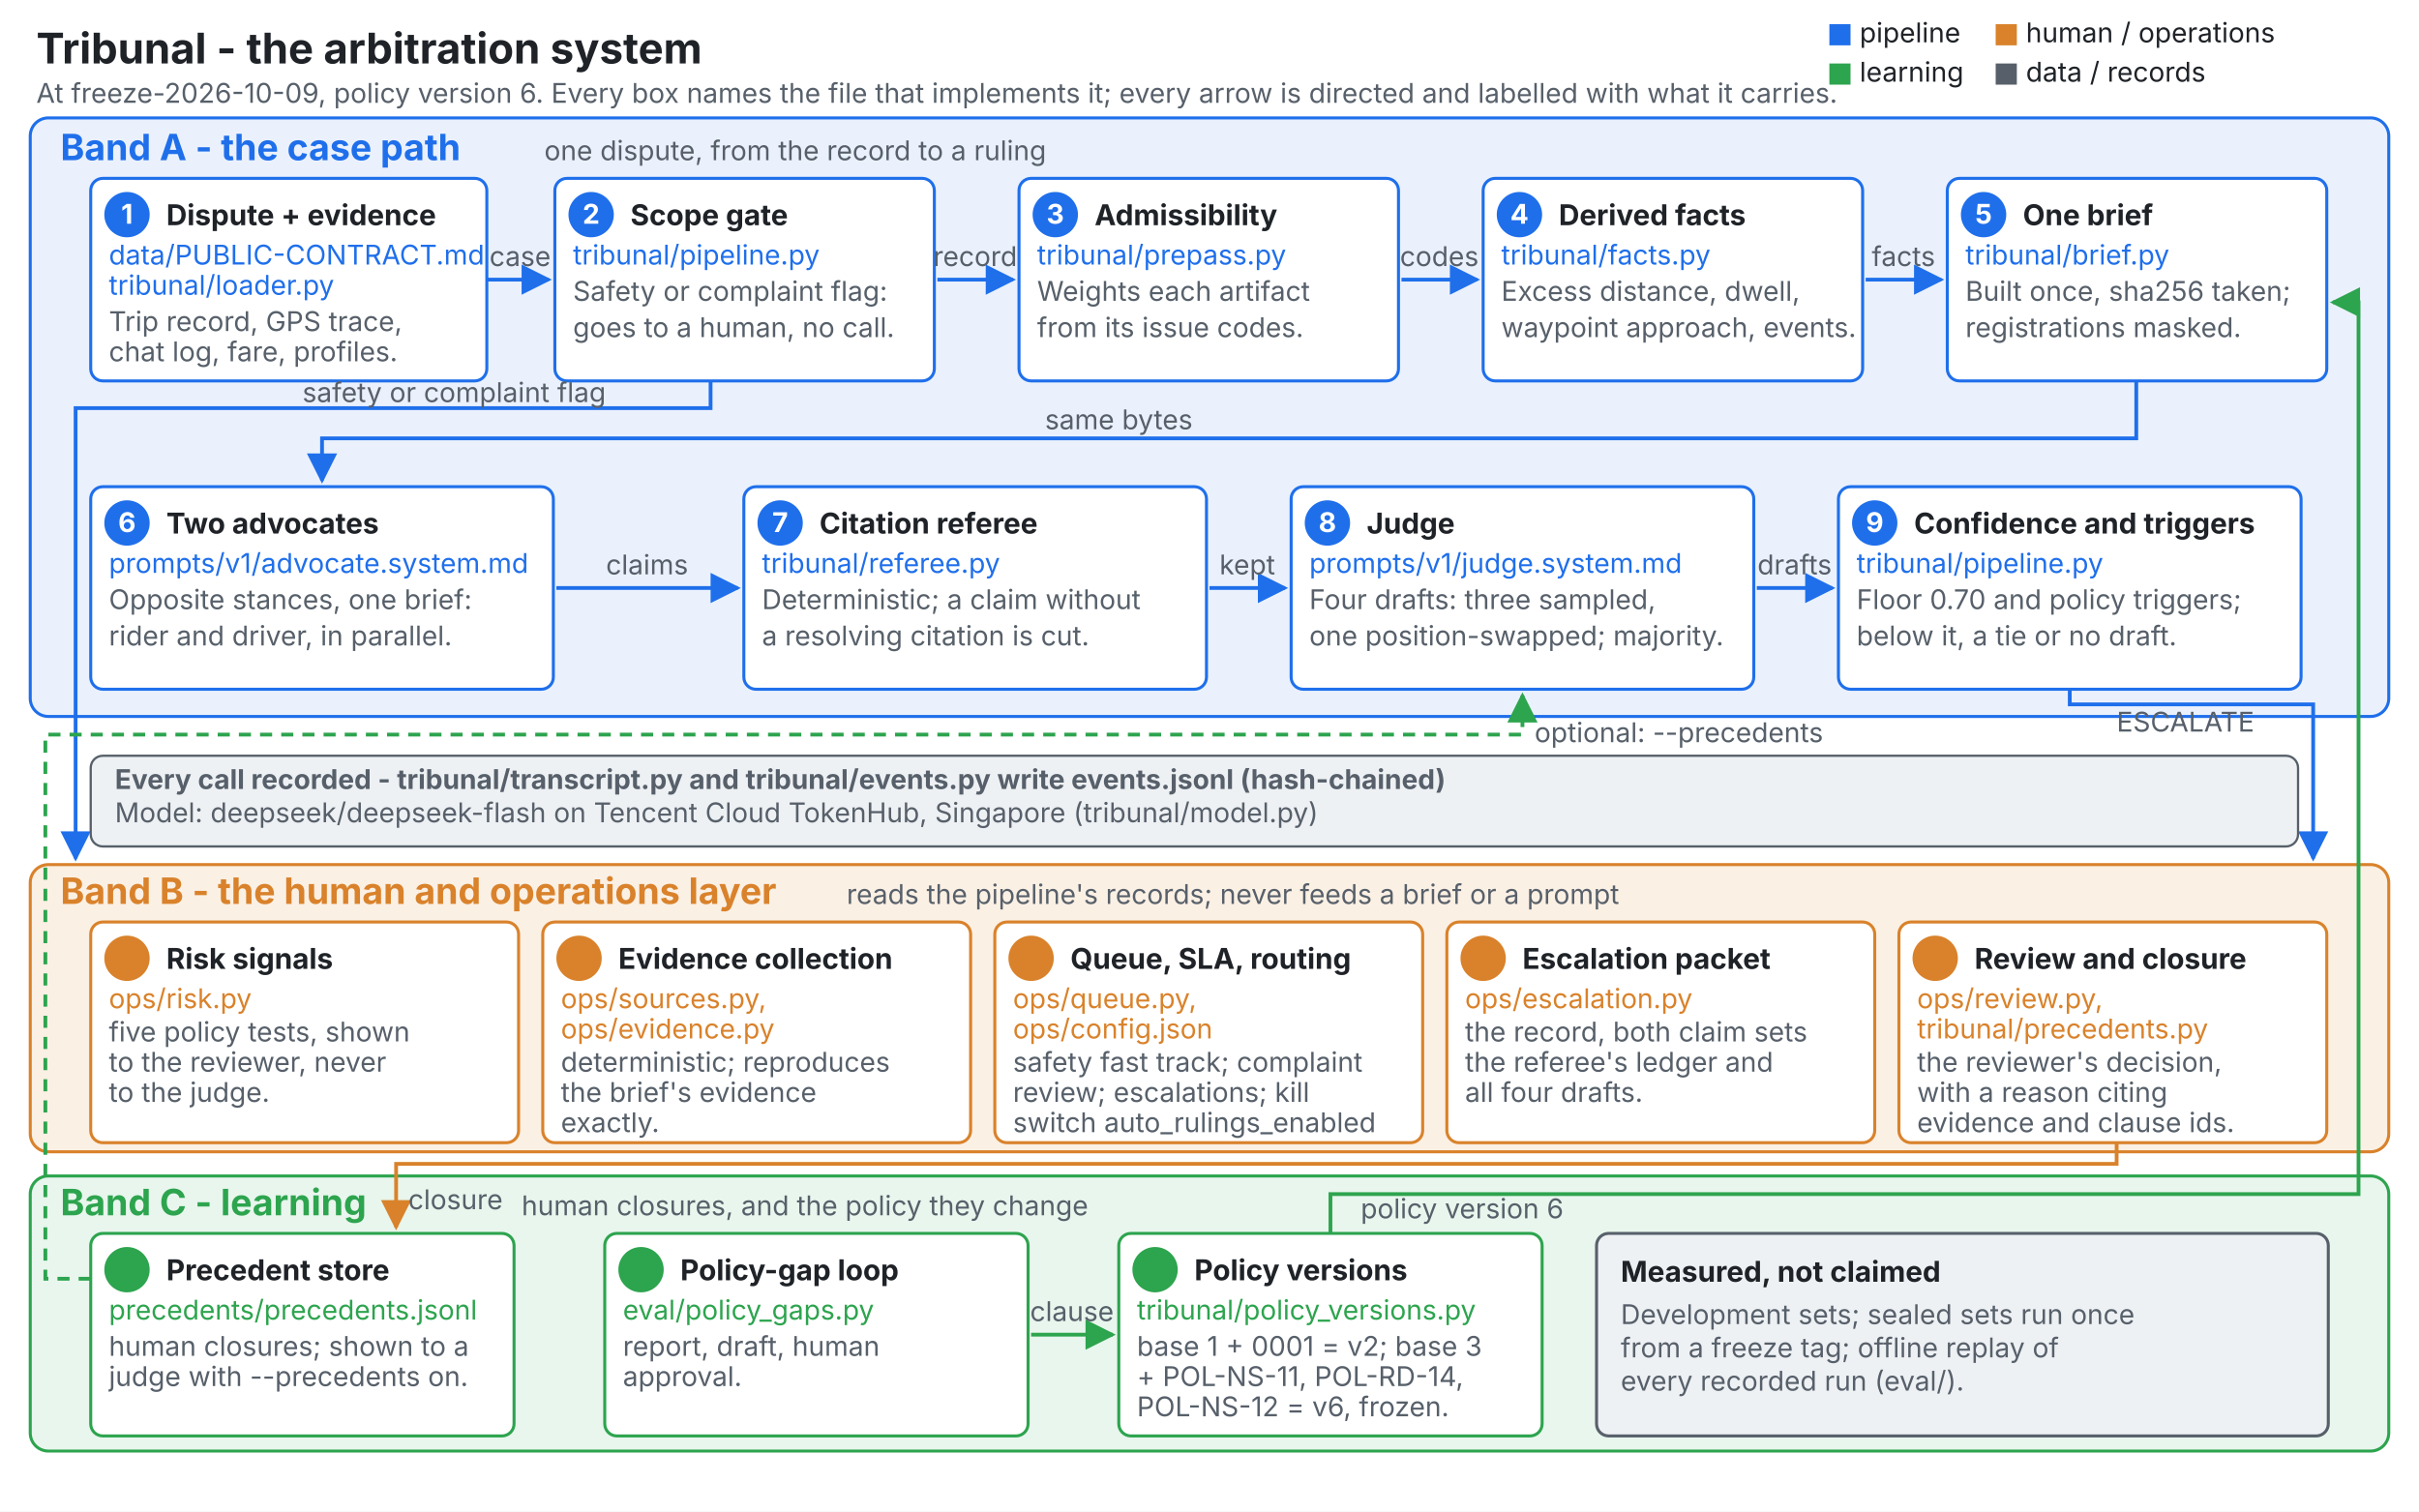
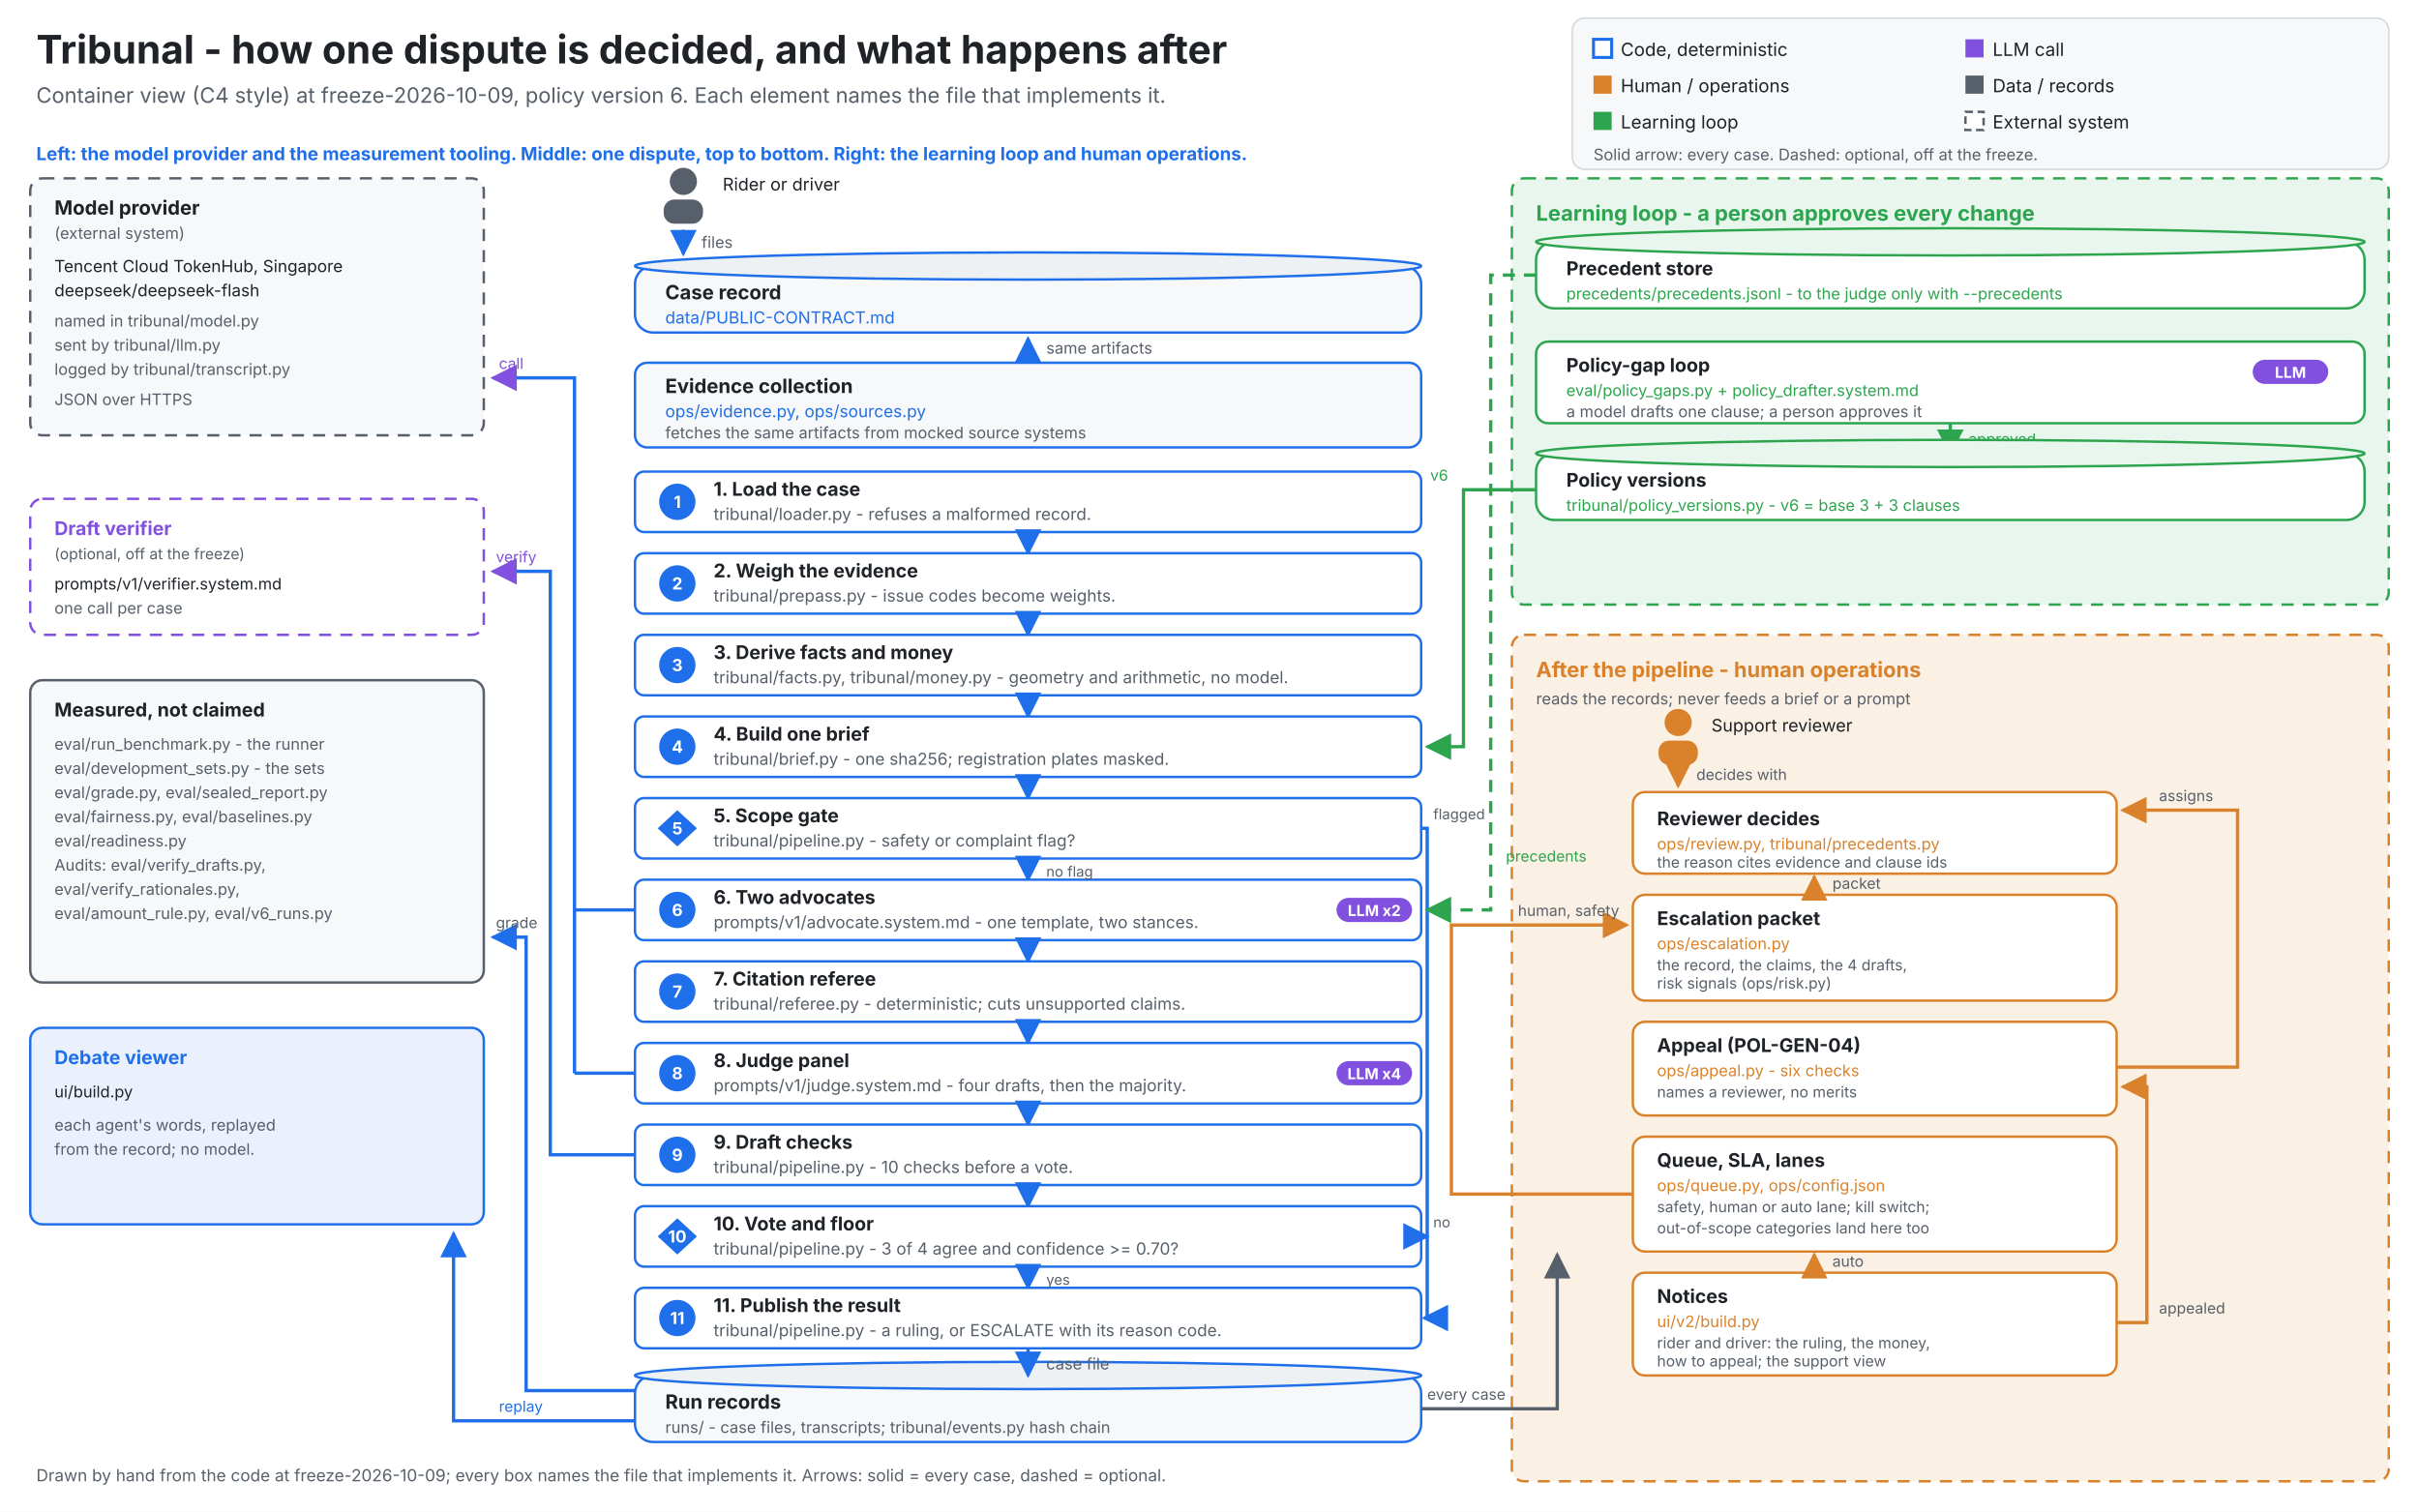
<svg xmlns="http://www.w3.org/2000/svg" viewBox="0 0 1600 1000" width="1600" height="1000" font-family="Inter, Helvetica, Arial, sans-serif">
  <defs>
    <marker id="arrowBlue" viewBox="0 0 10 10" refX="9" refY="5" markerWidth="8" markerHeight="8" orient="auto">
      <path d="M0,0 L10,5 L0,10 Z" fill="#1f6feb" />
    </marker>
+     <marker id="arrowPurple" viewBox="0 0 10 10" refX="9" refY="5" markerWidth="8" markerHeight="8" orient="auto">
+       <path d="M0,0 L10,5 L0,10 Z" fill="#8250df" />
+     </marker>
    <marker id="arrowOrange" viewBox="0 0 10 10" refX="9" refY="5" markerWidth="8" markerHeight="8" orient="auto">
      <path d="M0,0 L10,5 L0,10 Z" fill="#d9822b" />
    </marker>
    <marker id="arrowGreen" viewBox="0 0 10 10" refX="9" refY="5" markerWidth="8" markerHeight="8" orient="auto">
      <path d="M0,0 L10,5 L0,10 Z" fill="#2da44e" />
    </marker>
    <marker id="arrowGrey" viewBox="0 0 10 10" refX="9" refY="5" markerWidth="8" markerHeight="8" orient="auto">
      <path d="M0,0 L10,5 L0,10 Z" fill="#57606a" />
    </marker>
  </defs>
  <rect x="0" y="0" width="1600" height="1000" fill="#ffffff" />
-   <text x="24" y="42" font-size="28" font-weight="bold" fill="#1f2328">Tribunal - the arbitration system</text>
-   <text x="24" y="68" font-size="18" fill="#57606a">At freeze-2026-10-09, policy version 6. Every box names the file that implements it; every arrow is directed and labelled with what it carries.</text>
-   <rect x="1210" y="16" width="14" height="14" fill="#1f6feb" />
-   <text x="1230" y="28" font-size="18" fill="#1f2328">pipeline</text>
-   <rect x="1320" y="16" width="14" height="14" fill="#d9822b" />
-   <text x="1340" y="28" font-size="18" fill="#1f2328">human / operations</text>
-   <rect x="1210" y="42" width="14" height="14" fill="#2da44e" />
-   <text x="1230" y="54" font-size="18" fill="#1f2328">learning</text>
-   <rect x="1320" y="42" width="14" height="14" fill="#57606a" />
-   <text x="1340" y="54" font-size="18" fill="#1f2328">data / records</text>
-   <rect x="20" y="78" width="1560" height="396" rx="12" fill="#eaf1fc" stroke="#1f6feb" stroke-width="2" />
-   <text x="40" y="106" font-size="24" font-weight="bold" fill="#1f6feb">Band A - the case path</text>
-   <text x="360" y="106" font-size="18" fill="#57606a">one dispute, from the record to a ruling</text>
-   <rect x="60" y="118" width="262" height="134" rx="8" fill="#ffffff" stroke="#1f6feb" stroke-width="2" />
-   <circle cx="84" cy="142" r="15" fill="#1f6feb" />
-   <text x="84" y="148" font-size="18" font-weight="bold" fill="#ffffff" text-anchor="middle">1</text>
-   <text x="110" y="149" font-size="19" font-weight="bold" fill="#1f2328">Dispute + evidence</text>
-   <text x="72" y="175" font-size="18" fill="#1f6feb">data/PUBLIC-CONTRACT.md</text>
-   <text x="72" y="195" font-size="18" fill="#1f6feb">tribunal/loader.py</text>
-   <text x="72" y="219" font-size="18" fill="#57606a">Trip record, GPS trace,</text>
-   <text x="72" y="239" font-size="18" fill="#57606a">chat log, fare, profiles.</text>
-   <rect x="367" y="118" width="251" height="134" rx="8" fill="#ffffff" stroke="#1f6feb" stroke-width="2" />
-   <circle cx="391" cy="142" r="15" fill="#1f6feb" />
-   <text x="391" y="148" font-size="18" font-weight="bold" fill="#ffffff" text-anchor="middle">2</text>
-   <text x="417" y="149" font-size="19" font-weight="bold" fill="#1f2328">Scope gate</text>
-   <text x="379" y="175" font-size="18" fill="#1f6feb">tribunal/pipeline.py</text>
-   <text x="379" y="199" font-size="18" fill="#57606a">Safety or complaint flag:</text>
-   <text x="379" y="223" font-size="18" fill="#57606a">goes to a human, no call.</text>
-   <rect x="674" y="118" width="251" height="134" rx="8" fill="#ffffff" stroke="#1f6feb" stroke-width="2" />
-   <circle cx="698" cy="142" r="15" fill="#1f6feb" />
-   <text x="698" y="148" font-size="18" font-weight="bold" fill="#ffffff" text-anchor="middle">3</text>
-   <text x="724" y="149" font-size="19" font-weight="bold" fill="#1f2328">Admissibility</text>
-   <text x="686" y="175" font-size="18" fill="#1f6feb">tribunal/prepass.py</text>
-   <text x="686" y="199" font-size="18" fill="#57606a">Weights each artifact</text>
-   <text x="686" y="223" font-size="18" fill="#57606a">from its issue codes.</text>
-   <rect x="981" y="118" width="251" height="134" rx="8" fill="#ffffff" stroke="#1f6feb" stroke-width="2" />
-   <circle cx="1005" cy="142" r="15" fill="#1f6feb" />
-   <text x="1005" y="148" font-size="18" font-weight="bold" fill="#ffffff" text-anchor="middle">4</text>
-   <text x="1031" y="149" font-size="19" font-weight="bold" fill="#1f2328">Derived facts</text>
-   <text x="993" y="175" font-size="18" fill="#1f6feb">tribunal/facts.py</text>
-   <text x="993" y="199" font-size="18" fill="#57606a">Excess distance, dwell,</text>
-   <text x="993" y="223" font-size="18" fill="#57606a">waypoint approach, events.</text>
-   <rect x="1288" y="118" width="251" height="134" rx="8" fill="#ffffff" stroke="#1f6feb" stroke-width="2" />
-   <circle cx="1312" cy="142" r="15" fill="#1f6feb" />
-   <text x="1312" y="148" font-size="18" font-weight="bold" fill="#ffffff" text-anchor="middle">5</text>
-   <text x="1338" y="149" font-size="19" font-weight="bold" fill="#1f2328">One brief</text>
-   <text x="1300" y="175" font-size="18" fill="#1f6feb">tribunal/brief.py</text>
-   <text x="1300" y="199" font-size="18" fill="#57606a">Built once, sha256 taken;</text>
-   <text x="1300" y="223" font-size="18" fill="#57606a">registrations masked.</text>
-   <rect x="60" y="322" width="306" height="134" rx="8" fill="#ffffff" stroke="#1f6feb" stroke-width="2" />
-   <circle cx="84" cy="346" r="15" fill="#1f6feb" />
-   <text x="84" y="352" font-size="18" font-weight="bold" fill="#ffffff" text-anchor="middle">6</text>
-   <text x="110" y="353" font-size="19" font-weight="bold" fill="#1f2328">Two advocates</text>
-   <text x="72" y="379" font-size="18" fill="#1f6feb">prompts/v1/advocate.system.md</text>
-   <text x="72" y="403" font-size="18" fill="#57606a">Opposite stances, one brief:</text>
-   <text x="72" y="427" font-size="18" fill="#57606a">rider and driver, in parallel.</text>
-   <rect x="492" y="322" width="306" height="134" rx="8" fill="#ffffff" stroke="#1f6feb" stroke-width="2" />
-   <circle cx="516" cy="346" r="15" fill="#1f6feb" />
-   <text x="516" y="352" font-size="18" font-weight="bold" fill="#ffffff" text-anchor="middle">7</text>
-   <text x="542" y="353" font-size="19" font-weight="bold" fill="#1f2328">Citation referee</text>
-   <text x="504" y="379" font-size="18" fill="#1f6feb">tribunal/referee.py</text>
-   <text x="504" y="403" font-size="18" fill="#57606a">Deterministic; a claim without</text>
-   <text x="504" y="427" font-size="18" fill="#57606a">a resolving citation is cut.</text>
-   <rect x="854" y="322" width="306" height="134" rx="8" fill="#ffffff" stroke="#1f6feb" stroke-width="2" />
-   <circle cx="878" cy="346" r="15" fill="#1f6feb" />
-   <text x="878" y="352" font-size="18" font-weight="bold" fill="#ffffff" text-anchor="middle">8</text>
-   <text x="904" y="353" font-size="19" font-weight="bold" fill="#1f2328">Judge</text>
-   <text x="866" y="379" font-size="18" fill="#1f6feb">prompts/v1/judge.system.md</text>
-   <text x="866" y="403" font-size="18" fill="#57606a">Four drafts: three sampled,</text>
-   <text x="866" y="427" font-size="18" fill="#57606a">one position-swapped; majority.</text>
-   <rect x="1216" y="322" width="306" height="134" rx="8" fill="#ffffff" stroke="#1f6feb" stroke-width="2" />
-   <circle cx="1240" cy="346" r="15" fill="#1f6feb" />
-   <text x="1240" y="352" font-size="18" font-weight="bold" fill="#ffffff" text-anchor="middle">9</text>
-   <text x="1266" y="353" font-size="19" font-weight="bold" fill="#1f2328">Confidence and triggers</text>
-   <text x="1228" y="379" font-size="18" fill="#1f6feb">tribunal/pipeline.py</text>
-   <text x="1228" y="403" font-size="18" fill="#57606a">Floor 0.70 and policy triggers;</text>
-   <text x="1228" y="427" font-size="18" fill="#57606a">below it, a tie or no draft.</text>
-   <path d="M322,185 L363,185" fill="none" stroke="#1f6feb" stroke-width="2.5" marker-end="url(#arrowBlue)" />
-   <text x="344" y="176" font-size="18" fill="#57606a" text-anchor="middle">case</text>
-   <path d="M620,185 L670,185" fill="none" stroke="#1f6feb" stroke-width="2.5" marker-end="url(#arrowBlue)" />
-   <text x="645" y="176" font-size="18" fill="#57606a" text-anchor="middle">record</text>
-   <path d="M927,185 L977,185" fill="none" stroke="#1f6feb" stroke-width="2.5" marker-end="url(#arrowBlue)" />
-   <text x="952" y="176" font-size="18" fill="#57606a" text-anchor="middle">codes</text>
-   <path d="M1234,185 L1284,185" fill="none" stroke="#1f6feb" stroke-width="2.5" marker-end="url(#arrowBlue)" />
-   <text x="1259" y="176" font-size="18" fill="#57606a" text-anchor="middle">facts</text>
-   <path d="M368,389 L488,389" fill="none" stroke="#1f6feb" stroke-width="2.5" marker-end="url(#arrowBlue)" />
-   <text x="428" y="380" font-size="18" fill="#57606a" text-anchor="middle">claims</text>
-   <path d="M800,389 L850,389" fill="none" stroke="#1f6feb" stroke-width="2.5" marker-end="url(#arrowBlue)" />
-   <text x="825" y="380" font-size="18" fill="#57606a" text-anchor="middle">kept</text>
-   <path d="M1162,389 L1212,389" fill="none" stroke="#1f6feb" stroke-width="2.5" marker-end="url(#arrowBlue)" />
-   <text x="1187" y="380" font-size="18" fill="#57606a" text-anchor="middle">drafts</text>
-   <path d="M1413,252 L1413,290 L213,290 L213,318" fill="none" stroke="#1f6feb" stroke-width="2.5" marker-end="url(#arrowBlue)" />
-   <text x="740" y="284" font-size="18" fill="#57606a" text-anchor="middle">same bytes</text>
-   <path d="M470,252 L470,270 L50,270 L50,568" fill="none" stroke="#1f6feb" stroke-width="2.5" marker-end="url(#arrowBlue)" />
-   <text x="200" y="266" font-size="18" fill="#57606a">safety or complaint flag</text>
-   <path d="M1369,456 L1369,466 L1530,466 L1530,568" fill="none" stroke="#1f6feb" stroke-width="2.5" marker-end="url(#arrowBlue)" />
-   <text x="1400" y="484" font-size="18" fill="#57606a">ESCALATE</text>
-   <rect x="60" y="500" width="1460" height="60" rx="8" fill="#eef1f4" stroke="#57606a" stroke-width="1.5" />
-   <text x="76" y="522" font-size="18" font-weight="bold" fill="#57606a">Every call recorded - tribunal/transcript.py and tribunal/events.py write events.jsonl (hash-chained)</text>
-   <text x="76" y="544" font-size="18" fill="#57606a">Model: deepseek/deepseek-flash on Tencent Cloud TokenHub, Singapore (tribunal/model.py)</text>
-   <rect x="20" y="572" width="1560" height="190" rx="12" fill="#fbf0e4" stroke="#d9822b" stroke-width="2" />
-   <text x="40" y="598" font-size="24" font-weight="bold" fill="#d9822b">Band B - the human and operations layer</text>
-   <text x="560" y="598" font-size="18" fill="#57606a">reads the pipeline's records; never feeds a brief or a prompt</text>
-   <rect x="60" y="610" width="283" height="146" rx="8" fill="#ffffff" stroke="#d9822b" stroke-width="2" />
-   <circle cx="84" cy="634" r="15" fill="#d9822b" />
-   <text x="110" y="641" font-size="19" font-weight="bold" fill="#1f2328">Risk signals</text>
-   <text x="72" y="667" font-size="18" fill="#d9822b">ops/risk.py</text>
-   <text x="72" y="689" font-size="18" fill="#57606a">five policy tests, shown</text>
-   <text x="72" y="709" font-size="18" fill="#57606a">to the reviewer, never</text>
-   <text x="72" y="729" font-size="18" fill="#57606a">to the judge.</text>
-   <rect x="359" y="610" width="283" height="146" rx="8" fill="#ffffff" stroke="#d9822b" stroke-width="2" />
-   <circle cx="383" cy="634" r="15" fill="#d9822b" />
-   <text x="409" y="641" font-size="19" font-weight="bold" fill="#1f2328">Evidence collection</text>
-   <text x="371" y="667" font-size="18" fill="#d9822b">ops/sources.py,</text>
-   <text x="371" y="687" font-size="18" fill="#d9822b">ops/evidence.py</text>
-   <text x="371" y="709" font-size="18" fill="#57606a">deterministic; reproduces</text>
-   <text x="371" y="729" font-size="18" fill="#57606a">the brief's evidence</text>
-   <text x="371" y="749" font-size="18" fill="#57606a">exactly.</text>
-   <rect x="658" y="610" width="283" height="146" rx="8" fill="#ffffff" stroke="#d9822b" stroke-width="2" />
-   <circle cx="682" cy="634" r="15" fill="#d9822b" />
-   <text x="708" y="641" font-size="19" font-weight="bold" fill="#1f2328">Queue, SLA, routing</text>
-   <text x="670" y="667" font-size="18" fill="#d9822b">ops/queue.py,</text>
-   <text x="670" y="687" font-size="18" fill="#d9822b">ops/config.json</text>
-   <text x="670" y="709" font-size="18" fill="#57606a">safety fast track; complaint</text>
-   <text x="670" y="729" font-size="18" fill="#57606a">review; escalations; kill</text>
-   <text x="670" y="749" font-size="18" fill="#57606a">switch auto_rulings_enabled</text>
-   <rect x="957" y="610" width="283" height="146" rx="8" fill="#ffffff" stroke="#d9822b" stroke-width="2" />
-   <circle cx="981" cy="634" r="15" fill="#d9822b" />
-   <text x="1007" y="641" font-size="19" font-weight="bold" fill="#1f2328">Escalation packet</text>
-   <text x="969" y="667" font-size="18" fill="#d9822b">ops/escalation.py</text>
-   <text x="969" y="689" font-size="18" fill="#57606a">the record, both claim sets</text>
-   <text x="969" y="709" font-size="18" fill="#57606a">the referee's ledger and</text>
-   <text x="969" y="729" font-size="18" fill="#57606a">all four drafts.</text>
-   <rect x="1256" y="610" width="283" height="146" rx="8" fill="#ffffff" stroke="#d9822b" stroke-width="2" />
-   <circle cx="1280" cy="634" r="15" fill="#d9822b" />
-   <text x="1306" y="641" font-size="19" font-weight="bold" fill="#1f2328">Review and closure</text>
-   <text x="1268" y="667" font-size="18" fill="#d9822b">ops/review.py,</text>
-   <text x="1268" y="687" font-size="18" fill="#d9822b">tribunal/precedents.py</text>
-   <text x="1268" y="709" font-size="18" fill="#57606a">the reviewer's decision,</text>
-   <text x="1268" y="729" font-size="18" fill="#57606a">with a reason citing</text>
-   <text x="1268" y="749" font-size="18" fill="#57606a">evidence and clause ids.</text>
-   <rect x="20" y="778" width="1560" height="182" rx="12" fill="#e8f6ed" stroke="#2da44e" stroke-width="2" />
-   <text x="40" y="804" font-size="24" font-weight="bold" fill="#2da44e">Band C - learning</text>
-   <text x="345" y="804" font-size="18" fill="#57606a">human closures, and the policy they change</text>
-   <rect x="60" y="816" width="280" height="134" rx="8" fill="#ffffff" stroke="#2da44e" stroke-width="2" />
-   <circle cx="84" cy="840" r="15" fill="#2da44e" />
-   <text x="110" y="847" font-size="19" font-weight="bold" fill="#1f2328">Precedent store</text>
-   <text x="72" y="873" font-size="18" fill="#2da44e">precedents/precedents.jsonl</text>
-   <text x="72" y="897" font-size="18" fill="#57606a">human closures; shown to a</text>
-   <text x="72" y="917" font-size="18" fill="#57606a">judge with --precedents on.</text>
-   <rect x="400" y="816" width="280" height="134" rx="8" fill="#ffffff" stroke="#2da44e" stroke-width="2" />
-   <circle cx="424" cy="840" r="15" fill="#2da44e" />
-   <text x="450" y="847" font-size="19" font-weight="bold" fill="#1f2328">Policy-gap loop</text>
-   <text x="412" y="873" font-size="18" fill="#2da44e">eval/policy_gaps.py</text>
-   <text x="412" y="897" font-size="18" fill="#57606a">report, draft, human</text>
-   <text x="412" y="917" font-size="18" fill="#57606a">approval.</text>
-   <rect x="740" y="816" width="280" height="134" rx="8" fill="#ffffff" stroke="#2da44e" stroke-width="2" />
-   <circle cx="764" cy="840" r="15" fill="#2da44e" />
-   <text x="790" y="847" font-size="19" font-weight="bold" fill="#1f2328">Policy versions</text>
-   <text x="752" y="873" font-size="18" fill="#2da44e">tribunal/policy_versions.py</text>
-   <text x="752" y="897" font-size="18" fill="#57606a">base 1 + 0001 = v2; base 3</text>
-   <text x="752" y="917" font-size="18" fill="#57606a">+ POL-NS-11, POL-RD-14,</text>
-   <text x="752" y="937" font-size="18" fill="#57606a">POL-NS-12 = v6, frozen.</text>
-   <path d="M682,883 L736,883" fill="none" stroke="#2da44e" stroke-width="2.5" marker-end="url(#arrowGreen)" />
-   <text x="709" y="874" font-size="18" fill="#57606a" text-anchor="middle">clause</text>
-   <path d="M1400,756 L1400,770 L262,770 L262,812" fill="none" stroke="#d9822b" stroke-width="2.5" marker-end="url(#arrowOrange)" />
-   <text x="270" y="800" font-size="18" fill="#57606a">closure</text>
-   <path d="M880,816 L880,790 L1560,790 L1560,200 L1543,200" fill="none" stroke="#2da44e" stroke-width="2.5" marker-end="url(#arrowGreen)" />
-   <text x="900" y="806" font-size="18" fill="#57606a">policy version 6</text>
-   <path d="M60,846 L30,846 L30,486 L1007,486 L1007,460" fill="none" stroke="#2da44e" stroke-width="2.5" stroke-dasharray="8 6" marker-end="url(#arrowGreen)" />
-   <text x="1015" y="491" font-size="18" fill="#57606a">optional: --precedents</text>
-   <rect x="1056" y="816" width="484" height="134" rx="8" fill="#eef1f4" stroke="#57606a" stroke-width="2" />
-   <text x="1072" y="848" font-size="19" font-weight="bold" fill="#1f2328">Measured, not claimed</text>
-   <text x="1072" y="876" font-size="18" fill="#57606a">Development sets; sealed sets run once</text>
-   <text x="1072" y="898" font-size="18" fill="#57606a">from a freeze tag; offline replay of</text>
-   <text x="1072" y="920" font-size="18" fill="#57606a">every recorded run (eval/).</text>
+   <text x="24" y="42" font-size="26" font-weight="bold" fill="#1f2328">Tribunal - how one dispute is decided, and what happens after</text>
+   <text x="24" y="68" font-size="14" fill="#57606a">Container view (C4 style) at freeze-2026-10-09, policy version 6. Each element names the file that implements it.</text>
+   <rect x="1040" y="12" width="540" height="100" rx="8" fill="#f6f8fa" stroke="#d0d7de" stroke-width="1" />
+   <rect x="1054" y="26" width="12" height="12" fill="#ffffff" stroke="#1f6feb" stroke-width="2" />
+   <text x="1072" y="37" font-size="12" fill="#1f2328">Code, deterministic</text>
+   <rect x="1300" y="26" width="12" height="12" fill="#8250df" />
+   <text x="1318" y="37" font-size="12" fill="#1f2328">LLM call</text>
+   <rect x="1054" y="50" width="12" height="12" fill="#d9822b" />
+   <text x="1072" y="61" font-size="12" fill="#1f2328">Human / operations</text>
+   <rect x="1300" y="50" width="12" height="12" fill="#57606a" />
+   <text x="1318" y="61" font-size="12" fill="#1f2328">Data / records</text>
+   <rect x="1054" y="74" width="12" height="12" fill="#2da44e" />
+   <text x="1072" y="85" font-size="12" fill="#1f2328">Learning loop</text>
+   <rect x="1300" y="74" width="12" height="12" fill="#ffffff" stroke="#57606a" stroke-width="1.6" stroke-dasharray="5 3" />
+   <text x="1318" y="85" font-size="12" fill="#1f2328">External system</text>
+   <text x="1054" y="106" font-size="10.5" fill="#57606a">Solid arrow: every case. Dashed: optional, off at the freeze.</text>
+   <text x="24" y="106" font-size="12" font-weight="bold" fill="#1f6feb">Left: the model provider and the measurement tooling. Middle: one dispute, top to bottom. Right: the learning loop and human operations.</text>
+   <circle cx="452" cy="120" r="9" fill="#57606a" />
+   <rect x="439" y="132" width="26" height="16" rx="7" fill="#57606a" />
+   <text x="478" y="126" font-size="11.5" fill="#1f2328">Rider or driver</text>
+   <path d="M452,152 L452,168" fill="none" stroke="#1f6feb" stroke-width="2.2" marker-end="url(#arrowBlue)" />
+   <text x="464" y="164" font-size="10.5" fill="#57606a">files</text>
+   <rect x="420" y="176" width="520" height="44" rx="12" fill="#f6f8fa" stroke="#1f6feb" stroke-width="1.6" />
+   <ellipse cx="680" cy="176" rx="260" ry="9" fill="#eef1f4" stroke="#1f6feb" stroke-width="1.6" />
+   <text x="440" y="198" font-size="13" font-weight="bold" fill="#1f2328">Case record</text>
+   <text x="440" y="214" font-size="11" fill="#1f6feb">data/PUBLIC-CONTRACT.md</text>
+   <rect x="420" y="240" width="520" height="56" rx="8" fill="#f6f8fa" stroke="#1f6feb" stroke-width="1.6" />
+   <text x="440" y="260" font-size="13" font-weight="bold" fill="#1f2328">Evidence collection</text>
+   <text x="440" y="276" font-size="11" fill="#1f6feb">ops/evidence.py, ops/sources.py</text>
+   <text x="440" y="290" font-size="10.5" fill="#57606a">fetches the same artifacts from mocked source systems</text>
+   <path d="M680,240 L680,224" fill="none" stroke="#1f6feb" stroke-width="2.2" marker-end="url(#arrowBlue)" />
+   <text x="692" y="234" font-size="10.5" fill="#57606a">same artifacts</text>
+   <rect x="420" y="312" width="520" height="40" rx="6" fill="#ffffff" stroke="#1f6feb" stroke-width="1.6" />
+   <circle cx="448" cy="332" r="12" fill="#1f6feb" />
+   <text x="448" y="336" font-size="11" font-weight="bold" fill="#ffffff" text-anchor="middle">1</text>
+   <text x="472" y="328" font-size="12.5" font-weight="bold" fill="#1f2328">1. Load the case</text>
+   <text x="472" y="344" font-size="11" fill="#57606a">tribunal/loader.py - refuses a malformed record.</text>
+   <path d="M680,352 L680,366" fill="none" stroke="#1f6feb" stroke-width="2.2" marker-end="url(#arrowBlue)" />
+   <rect x="420" y="366" width="520" height="40" rx="6" fill="#ffffff" stroke="#1f6feb" stroke-width="1.6" />
+   <circle cx="448" cy="386" r="12" fill="#1f6feb" />
+   <text x="448" y="390" font-size="11" font-weight="bold" fill="#ffffff" text-anchor="middle">2</text>
+   <text x="472" y="382" font-size="12.5" font-weight="bold" fill="#1f2328">2. Weigh the evidence</text>
+   <text x="472" y="398" font-size="11" fill="#57606a">tribunal/prepass.py - issue codes become weights.</text>
+   <path d="M680,406 L680,420" fill="none" stroke="#1f6feb" stroke-width="2.2" marker-end="url(#arrowBlue)" />
+   <rect x="420" y="420" width="520" height="40" rx="6" fill="#ffffff" stroke="#1f6feb" stroke-width="1.6" />
+   <circle cx="448" cy="440" r="12" fill="#1f6feb" />
+   <text x="448" y="444" font-size="11" font-weight="bold" fill="#ffffff" text-anchor="middle">3</text>
+   <text x="472" y="436" font-size="12.5" font-weight="bold" fill="#1f2328">3. Derive facts and money</text>
+   <text x="472" y="452" font-size="11" fill="#57606a">tribunal/facts.py, tribunal/money.py - geometry and arithmetic, no model.</text>
+   <path d="M680,460 L680,474" fill="none" stroke="#1f6feb" stroke-width="2.2" marker-end="url(#arrowBlue)" />
+   <rect x="420" y="474" width="520" height="40" rx="6" fill="#ffffff" stroke="#1f6feb" stroke-width="1.6" />
+   <circle cx="448" cy="494" r="12" fill="#1f6feb" />
+   <text x="448" y="498" font-size="11" font-weight="bold" fill="#ffffff" text-anchor="middle">4</text>
+   <text x="472" y="490" font-size="12.5" font-weight="bold" fill="#1f2328">4. Build one brief</text>
+   <text x="472" y="506" font-size="11" fill="#57606a">tribunal/brief.py - one sha256; registration plates masked.</text>
+   <path d="M680,514 L680,528" fill="none" stroke="#1f6feb" stroke-width="2.2" marker-end="url(#arrowBlue)" />
+   <rect x="420" y="528" width="520" height="40" rx="6" fill="#ffffff" stroke="#1f6feb" stroke-width="1.6" />
+   <polygon points="448,536 461,548 448,560 435,548" fill="#1f6feb" />
+   <text x="448" y="552" font-size="11" font-weight="bold" fill="#ffffff" text-anchor="middle">5</text>
+   <text x="472" y="544" font-size="12.5" font-weight="bold" fill="#1f2328">5. Scope gate</text>
+   <text x="472" y="560" font-size="11" fill="#57606a">tribunal/pipeline.py - safety or complaint flag?</text>
+   <path d="M680,568 L680,582" fill="none" stroke="#1f6feb" stroke-width="2.2" marker-end="url(#arrowBlue)" />
+   <rect x="420" y="582" width="520" height="40" rx="6" fill="#ffffff" stroke="#1f6feb" stroke-width="1.6" />
+   <circle cx="448" cy="602" r="12" fill="#1f6feb" />
+   <text x="448" y="606" font-size="11" font-weight="bold" fill="#ffffff" text-anchor="middle">6</text>
+   <text x="472" y="598" font-size="12.5" font-weight="bold" fill="#1f2328">6. Two advocates</text>
+   <text x="472" y="614" font-size="11" fill="#57606a">prompts/v1/advocate.system.md - one template, two stances.</text>
+   <rect x="884" y="594" width="50" height="16" rx="8" fill="#8250df" />
+   <text x="909" y="606" font-size="10" font-weight="bold" fill="#ffffff" text-anchor="middle">LLM x2</text>
+   <path d="M680,622 L680,636" fill="none" stroke="#1f6feb" stroke-width="2.2" marker-end="url(#arrowBlue)" />
+   <rect x="420" y="636" width="520" height="40" rx="6" fill="#ffffff" stroke="#1f6feb" stroke-width="1.6" />
+   <circle cx="448" cy="656" r="12" fill="#1f6feb" />
+   <text x="448" y="660" font-size="11" font-weight="bold" fill="#ffffff" text-anchor="middle">7</text>
+   <text x="472" y="652" font-size="12.5" font-weight="bold" fill="#1f2328">7. Citation referee</text>
+   <text x="472" y="668" font-size="11" fill="#57606a">tribunal/referee.py - deterministic; cuts unsupported claims.</text>
+   <path d="M680,676 L680,690" fill="none" stroke="#1f6feb" stroke-width="2.2" marker-end="url(#arrowBlue)" />
+   <rect x="420" y="690" width="520" height="40" rx="6" fill="#ffffff" stroke="#1f6feb" stroke-width="1.6" />
+   <circle cx="448" cy="710" r="12" fill="#1f6feb" />
+   <text x="448" y="714" font-size="11" font-weight="bold" fill="#ffffff" text-anchor="middle">8</text>
+   <text x="472" y="706" font-size="12.5" font-weight="bold" fill="#1f2328">8. Judge panel</text>
+   <text x="472" y="722" font-size="11" fill="#57606a">prompts/v1/judge.system.md - four drafts, then the majority.</text>
+   <rect x="884" y="702" width="50" height="16" rx="8" fill="#8250df" />
+   <text x="909" y="714" font-size="10" font-weight="bold" fill="#ffffff" text-anchor="middle">LLM x4</text>
+   <path d="M680,730 L680,744" fill="none" stroke="#1f6feb" stroke-width="2.2" marker-end="url(#arrowBlue)" />
+   <rect x="420" y="744" width="520" height="40" rx="6" fill="#ffffff" stroke="#1f6feb" stroke-width="1.6" />
+   <circle cx="448" cy="764" r="12" fill="#1f6feb" />
+   <text x="448" y="768" font-size="11" font-weight="bold" fill="#ffffff" text-anchor="middle">9</text>
+   <text x="472" y="760" font-size="12.5" font-weight="bold" fill="#1f2328">9. Draft checks</text>
+   <text x="472" y="776" font-size="11" fill="#57606a">tribunal/pipeline.py - 10 checks before a vote.</text>
+   <path d="M680,784 L680,798" fill="none" stroke="#1f6feb" stroke-width="2.2" marker-end="url(#arrowBlue)" />
+   <rect x="420" y="798" width="520" height="40" rx="6" fill="#ffffff" stroke="#1f6feb" stroke-width="1.6" />
+   <polygon points="448,806 461,818 448,830 435,818" fill="#1f6feb" />
+   <text x="448" y="822" font-size="11" font-weight="bold" fill="#ffffff" text-anchor="middle">10</text>
+   <text x="472" y="814" font-size="12.5" font-weight="bold" fill="#1f2328">10. Vote and floor</text>
+   <text x="472" y="830" font-size="11" fill="#57606a">tribunal/pipeline.py - 3 of 4 agree and confidence &gt;= 0.70?</text>
+   <path d="M680,838 L680,852" fill="none" stroke="#1f6feb" stroke-width="2.2" marker-end="url(#arrowBlue)" />
+   <rect x="420" y="852" width="520" height="40" rx="6" fill="#ffffff" stroke="#1f6feb" stroke-width="1.6" />
+   <circle cx="448" cy="872" r="12" fill="#1f6feb" />
+   <text x="448" y="876" font-size="11" font-weight="bold" fill="#ffffff" text-anchor="middle">11</text>
+   <text x="472" y="868" font-size="12.5" font-weight="bold" fill="#1f2328">11. Publish the result</text>
+   <text x="472" y="884" font-size="11" fill="#57606a">tribunal/pipeline.py - a ruling, or ESCALATE with its reason code.</text>
+   <text x="692" y="580" font-size="9.5" fill="#57606a">no flag</text>
+   <text x="692" y="850" font-size="9.5" fill="#57606a">yes</text>
+   <path d="M940,548 L944,548 L944,872 L942,872" fill="none" stroke="#1f6feb" stroke-width="2.2" marker-end="url(#arrowBlue)" />
+   <text x="948" y="542" font-size="9.5" fill="#57606a">flagged</text>
+   <path d="M940,818 L944,818" fill="none" stroke="#1f6feb" stroke-width="2.2" marker-end="url(#arrowBlue)" />
+   <text x="948" y="812" font-size="9.5" fill="#57606a">no</text>
+   <rect x="420" y="910" width="520" height="44" rx="12" fill="#f6f8fa" stroke="#1f6feb" stroke-width="1.6" />
+   <ellipse cx="680" cy="910" rx="260" ry="9" fill="#eef1f4" stroke="#1f6feb" stroke-width="1.6" />
+   <text x="440" y="932" font-size="13" font-weight="bold" fill="#1f2328">Run records</text>
+   <text x="440" y="948" font-size="10.5" fill="#57606a">runs/ - case files, transcripts; tribunal/events.py hash chain</text>
+   <path d="M680,892 L680,910" fill="none" stroke="#1f6feb" stroke-width="2.2" marker-end="url(#arrowBlue)" />
+   <text x="692" y="906" font-size="10.5" fill="#57606a">case file</text>
+   <rect x="20" y="118" width="300" height="170" rx="8" fill="#f6f8fa" stroke="#57606a" stroke-width="1.6" stroke-dasharray="8 6" />
+   <text x="36" y="142" font-size="13" font-weight="bold" fill="#1f2328">Model provider</text>
+   <text x="36" y="158" font-size="10.5" fill="#57606a">(external system)</text>
+   <text x="36" y="180" font-size="11" fill="#1f2328">Tencent Cloud TokenHub, Singapore</text>
+   <text x="36" y="196" font-size="11" fill="#1f2328">deepseek/deepseek-flash</text>
+   <text x="36" y="216" font-size="10.5" fill="#57606a">named in tribunal/model.py</text>
+   <text x="36" y="232" font-size="10.5" fill="#57606a">sent by tribunal/llm.py</text>
+   <text x="36" y="248" font-size="10.5" fill="#57606a">logged by tribunal/transcript.py</text>
+   <text x="36" y="268" font-size="10.5" fill="#57606a">JSON over HTTPS</text>
+   <path d="M420,602 L380,602 M420,710 L380,710 M380,710 L380,250 L326,250" fill="none" stroke="#1f6feb" stroke-width="2.2" marker-end="url(#arrowPurple)" />
+   <text x="330" y="244" font-size="10" fill="#8250df">call</text>
+   <rect x="20" y="330" width="300" height="90" rx="8" fill="#ffffff" stroke="#8250df" stroke-width="1.6" stroke-dasharray="8 6" />
+   <text x="36" y="354" font-size="12.5" font-weight="bold" fill="#8250df">Draft verifier</text>
+   <text x="36" y="370" font-size="10" fill="#57606a">(optional, off at the freeze)</text>
+   <text x="36" y="390" font-size="10.5" fill="#1f2328">prompts/v1/verifier.system.md</text>
+   <text x="36" y="406" font-size="10.5" fill="#57606a">one call per case</text>
+   <path d="M420,764 L364,764 L364,378 L326,378" fill="none" stroke="#1f6feb" stroke-width="2.2" marker-end="url(#arrowPurple)" />
+   <text x="328" y="372" font-size="10" fill="#8250df">verify</text>
+   <rect x="20" y="450" width="300" height="200" rx="8" fill="#f6f8fa" stroke="#57606a" stroke-width="1.6" />
+   <text x="36" y="474" font-size="12.5" font-weight="bold" fill="#1f2328">Measured, not claimed</text>
+   <text x="36" y="496" font-size="10.5" fill="#57606a">eval/run_benchmark.py - the runner</text>
+   <text x="36" y="512" font-size="10.5" fill="#57606a">eval/development_sets.py - the sets</text>
+   <text x="36" y="528" font-size="10.5" fill="#57606a">eval/grade.py, eval/sealed_report.py</text>
+   <text x="36" y="544" font-size="10.5" fill="#57606a">eval/fairness.py, eval/baselines.py</text>
+   <text x="36" y="560" font-size="10.5" fill="#57606a">eval/readiness.py</text>
+   <text x="36" y="576" font-size="10.5" fill="#57606a">Audits: eval/verify_drafts.py,</text>
+   <text x="36" y="592" font-size="10.5" fill="#57606a">eval/verify_rationales.py,</text>
+   <text x="36" y="608" font-size="10.5" fill="#57606a">eval/amount_rule.py, eval/v6_runs.py</text>
+   <path d="M420,920 L348,920 L348,620 L326,620" fill="none" stroke="#1f6feb" stroke-width="2.2" marker-end="url(#arrowBlue)" />
+   <text x="328" y="614" font-size="10" fill="#57606a">grade</text>
+   <rect x="20" y="680" width="300" height="130" rx="8" fill="#eaf1fc" stroke="#1f6feb" stroke-width="1.6" />
+   <text x="36" y="704" font-size="12.5" font-weight="bold" fill="#1f6feb">Debate viewer</text>
+   <text x="36" y="726" font-size="10.5" fill="#1f2328">ui/build.py</text>
+   <text x="36" y="748" font-size="10.5" fill="#57606a">each agent's words, replayed</text>
+   <text x="36" y="764" font-size="10.5" fill="#57606a">from the record; no model.</text>
+   <path d="M420,940 L300,940 L300,816" fill="none" stroke="#1f6feb" stroke-width="2.2" marker-end="url(#arrowBlue)" />
+   <text x="330" y="934" font-size="10" fill="#1f6feb">replay</text>
+   <rect x="1000" y="118" width="580" height="282" rx="8" fill="#e8f6ed" stroke="#2da44e" stroke-width="1.6" stroke-dasharray="8 6" />
+   <text x="1016" y="146" font-size="14" font-weight="bold" fill="#2da44e">Learning loop - a person approves every change</text>
+   <rect x="1016" y="160" width="548" height="44" rx="12" fill="#ffffff" stroke="#2da44e" stroke-width="1.6" />
+   <ellipse cx="1290" cy="160" rx="274" ry="9" fill="#e8f6ed" stroke="#2da44e" stroke-width="1.6" />
+   <text x="1036" y="182" font-size="12.5" font-weight="bold" fill="#1f2328">Precedent store</text>
+   <text x="1036" y="198" font-size="10.5" fill="#2da44e">precedents/precedents.jsonl - to the judge only with --precedents</text>
+   <rect x="1016" y="226" width="548" height="54" rx="8" fill="#ffffff" stroke="#2da44e" stroke-width="1.6" />
+   <text x="1036" y="246" font-size="12.5" font-weight="bold" fill="#1f2328">Policy-gap loop</text>
+   <text x="1036" y="262" font-size="10.5" fill="#2da44e">eval/policy_gaps.py + policy_drafter.system.md</text>
+   <text x="1036" y="276" font-size="10.5" fill="#57606a">a model drafts one clause; a person approves it</text>
+   <rect x="1490" y="238" width="50" height="16" rx="8" fill="#8250df" />
+   <text x="1515" y="250" font-size="10" font-weight="bold" fill="#ffffff" text-anchor="middle">LLM</text>
+   <path d="M1290,280 L1290,300" fill="none" stroke="#2da44e" stroke-width="2.2" marker-end="url(#arrowGreen)" />
+   <text x="1302" y="294" font-size="10" fill="#2da44e">approved</text>
+   <rect x="1016" y="300" width="548" height="44" rx="12" fill="#ffffff" stroke="#2da44e" stroke-width="1.6" />
+   <ellipse cx="1290" cy="300" rx="274" ry="9" fill="#e8f6ed" stroke="#2da44e" stroke-width="1.6" />
+   <text x="1036" y="322" font-size="12.5" font-weight="bold" fill="#1f2328">Policy versions</text>
+   <text x="1036" y="338" font-size="10.5" fill="#2da44e">tribunal/policy_versions.py - v6 = base 3 + 3 clauses</text>
+   <path d="M1016,324 L968,324 L968,494 L944,494" fill="none" stroke="#2da44e" stroke-width="2.2" marker-end="url(#arrowGreen)" />
+   <text x="946" y="318" font-size="10" fill="#2da44e">v6</text>
+   <rect x="1000" y="420" width="580" height="560" rx="8" fill="#fbf0e4" stroke="#d9822b" stroke-width="1.6" stroke-dasharray="8 6" />
+   <text x="1016" y="448" font-size="14" font-weight="bold" fill="#d9822b">After the pipeline - human operations</text>
+   <text x="1016" y="466" font-size="10.5" fill="#57606a">reads the records; never feeds a brief or a prompt</text>
+   <circle cx="1110" cy="478" r="9" fill="#d9822b" />
+   <rect x="1097" y="490" width="26" height="16" rx="7" fill="#d9822b" />
+   <text x="1132" y="484" font-size="11.5" fill="#1f2328">Support reviewer</text>
+   <path d="M1110,508 L1110,520" fill="none" stroke="#d9822b" stroke-width="2.2" marker-end="url(#arrowOrange)" />
+   <text x="1122" y="516" font-size="10" fill="#57606a">decides with</text>
+   <rect x="1080" y="524" width="320" height="54" rx="8" fill="#ffffff" stroke="#d9822b" stroke-width="1.6" />
+   <text x="1096" y="546" font-size="12.5" font-weight="bold" fill="#1f2328">Reviewer decides</text>
+   <text x="1096" y="562" font-size="10.5" fill="#d9822b">ops/review.py, tribunal/precedents.py</text>
+   <text x="1096" y="574" font-size="10" fill="#57606a">the reason cites evidence and clause ids</text>
+   <rect x="1080" y="592" width="320" height="70" rx="8" fill="#ffffff" stroke="#d9822b" stroke-width="1.6" />
+   <text x="1096" y="612" font-size="12.5" font-weight="bold" fill="#1f2328">Escalation packet</text>
+   <text x="1096" y="628" font-size="10.5" fill="#d9822b">ops/escalation.py</text>
+   <text x="1096" y="642" font-size="10" fill="#57606a">the record, the claims, the 4 drafts,</text>
+   <text x="1096" y="654" font-size="10" fill="#57606a">risk signals (ops/risk.py)</text>
+   <path d="M1200,592 L1200,580" fill="none" stroke="#d9822b" stroke-width="2.2" marker-end="url(#arrowOrange)" />
+   <text x="1212" y="588" font-size="10" fill="#57606a">packet</text>
+   <rect x="1080" y="676" width="320" height="62" rx="8" fill="#ffffff" stroke="#d9822b" stroke-width="1.6" />
+   <text x="1096" y="696" font-size="12.5" font-weight="bold" fill="#1f2328">Appeal (POL-GEN-04)</text>
+   <text x="1096" y="712" font-size="10.5" fill="#d9822b">ops/appeal.py - six checks</text>
+   <text x="1096" y="726" font-size="10" fill="#57606a">names a reviewer, no merits</text>
+   <path d="M1400,706 L1480,706 L1480,536 L1404,536" fill="none" stroke="#d9822b" stroke-width="2.2" marker-end="url(#arrowOrange)" />
+   <text x="1428" y="530" font-size="10" fill="#57606a">assigns</text>
+   <rect x="1080" y="752" width="320" height="76" rx="8" fill="#ffffff" stroke="#d9822b" stroke-width="1.6" />
+   <text x="1096" y="772" font-size="12.5" font-weight="bold" fill="#1f2328">Queue, SLA, lanes</text>
+   <text x="1096" y="788" font-size="10.5" fill="#d9822b">ops/queue.py, ops/config.json</text>
+   <text x="1096" y="802" font-size="10" fill="#57606a">safety, human or auto lane; kill switch;</text>
+   <text x="1096" y="816" font-size="10" fill="#57606a">out-of-scope categories land here too</text>
+   <path d="M1080,790 L960,790 L960,612 L1076,612" fill="none" stroke="#d9822b" stroke-width="2.2" marker-end="url(#arrowOrange)" />
+   <text x="1004" y="606" font-size="10" fill="#57606a">human, safety</text>
+   <path d="M940,932 L1030,932 L1030,830" fill="none" stroke="#57606a" stroke-width="2.2" marker-end="url(#arrowGrey)" />
+   <text x="944" y="926" font-size="10" fill="#57606a">every case</text>
+   <rect x="1080" y="842" width="320" height="68" rx="8" fill="#ffffff" stroke="#d9822b" stroke-width="1.6" />
+   <text x="1096" y="862" font-size="12.5" font-weight="bold" fill="#1f2328">Notices</text>
+   <text x="1096" y="878" font-size="10.5" fill="#d9822b">ui/v2/build.py</text>
+   <text x="1096" y="892" font-size="10" fill="#57606a">rider and driver: the ruling, the money,</text>
+   <text x="1096" y="904" font-size="10" fill="#57606a">how to appeal; the support view</text>
+   <path d="M1200,842 L1200,830" fill="none" stroke="#d9822b" stroke-width="2.2" marker-end="url(#arrowOrange)" />
+   <text x="1212" y="838" font-size="10" fill="#57606a">auto</text>
+   <path d="M1400,875 L1420,875 L1420,719 L1404,719" fill="none" stroke="#d9822b" stroke-width="2.2" marker-end="url(#arrowOrange)" />
+   <text x="1428" y="869" font-size="10" fill="#57606a">appealed</text>
+   <path d="M1016,182 L986,182 L986,602 L944,602" fill="none" stroke="#2da44e" stroke-width="2.2" stroke-dasharray="8 6" marker-end="url(#arrowGreen)" />
+   <text x="996" y="570" font-size="10" fill="#2da44e">precedents</text>
+   <text x="24" y="980" font-size="11" fill="#57606a">Drawn by hand from the code at freeze-2026-10-09; every box names the file that implements it. Arrows: solid = every case, dashed = optional.</text>
</svg>
